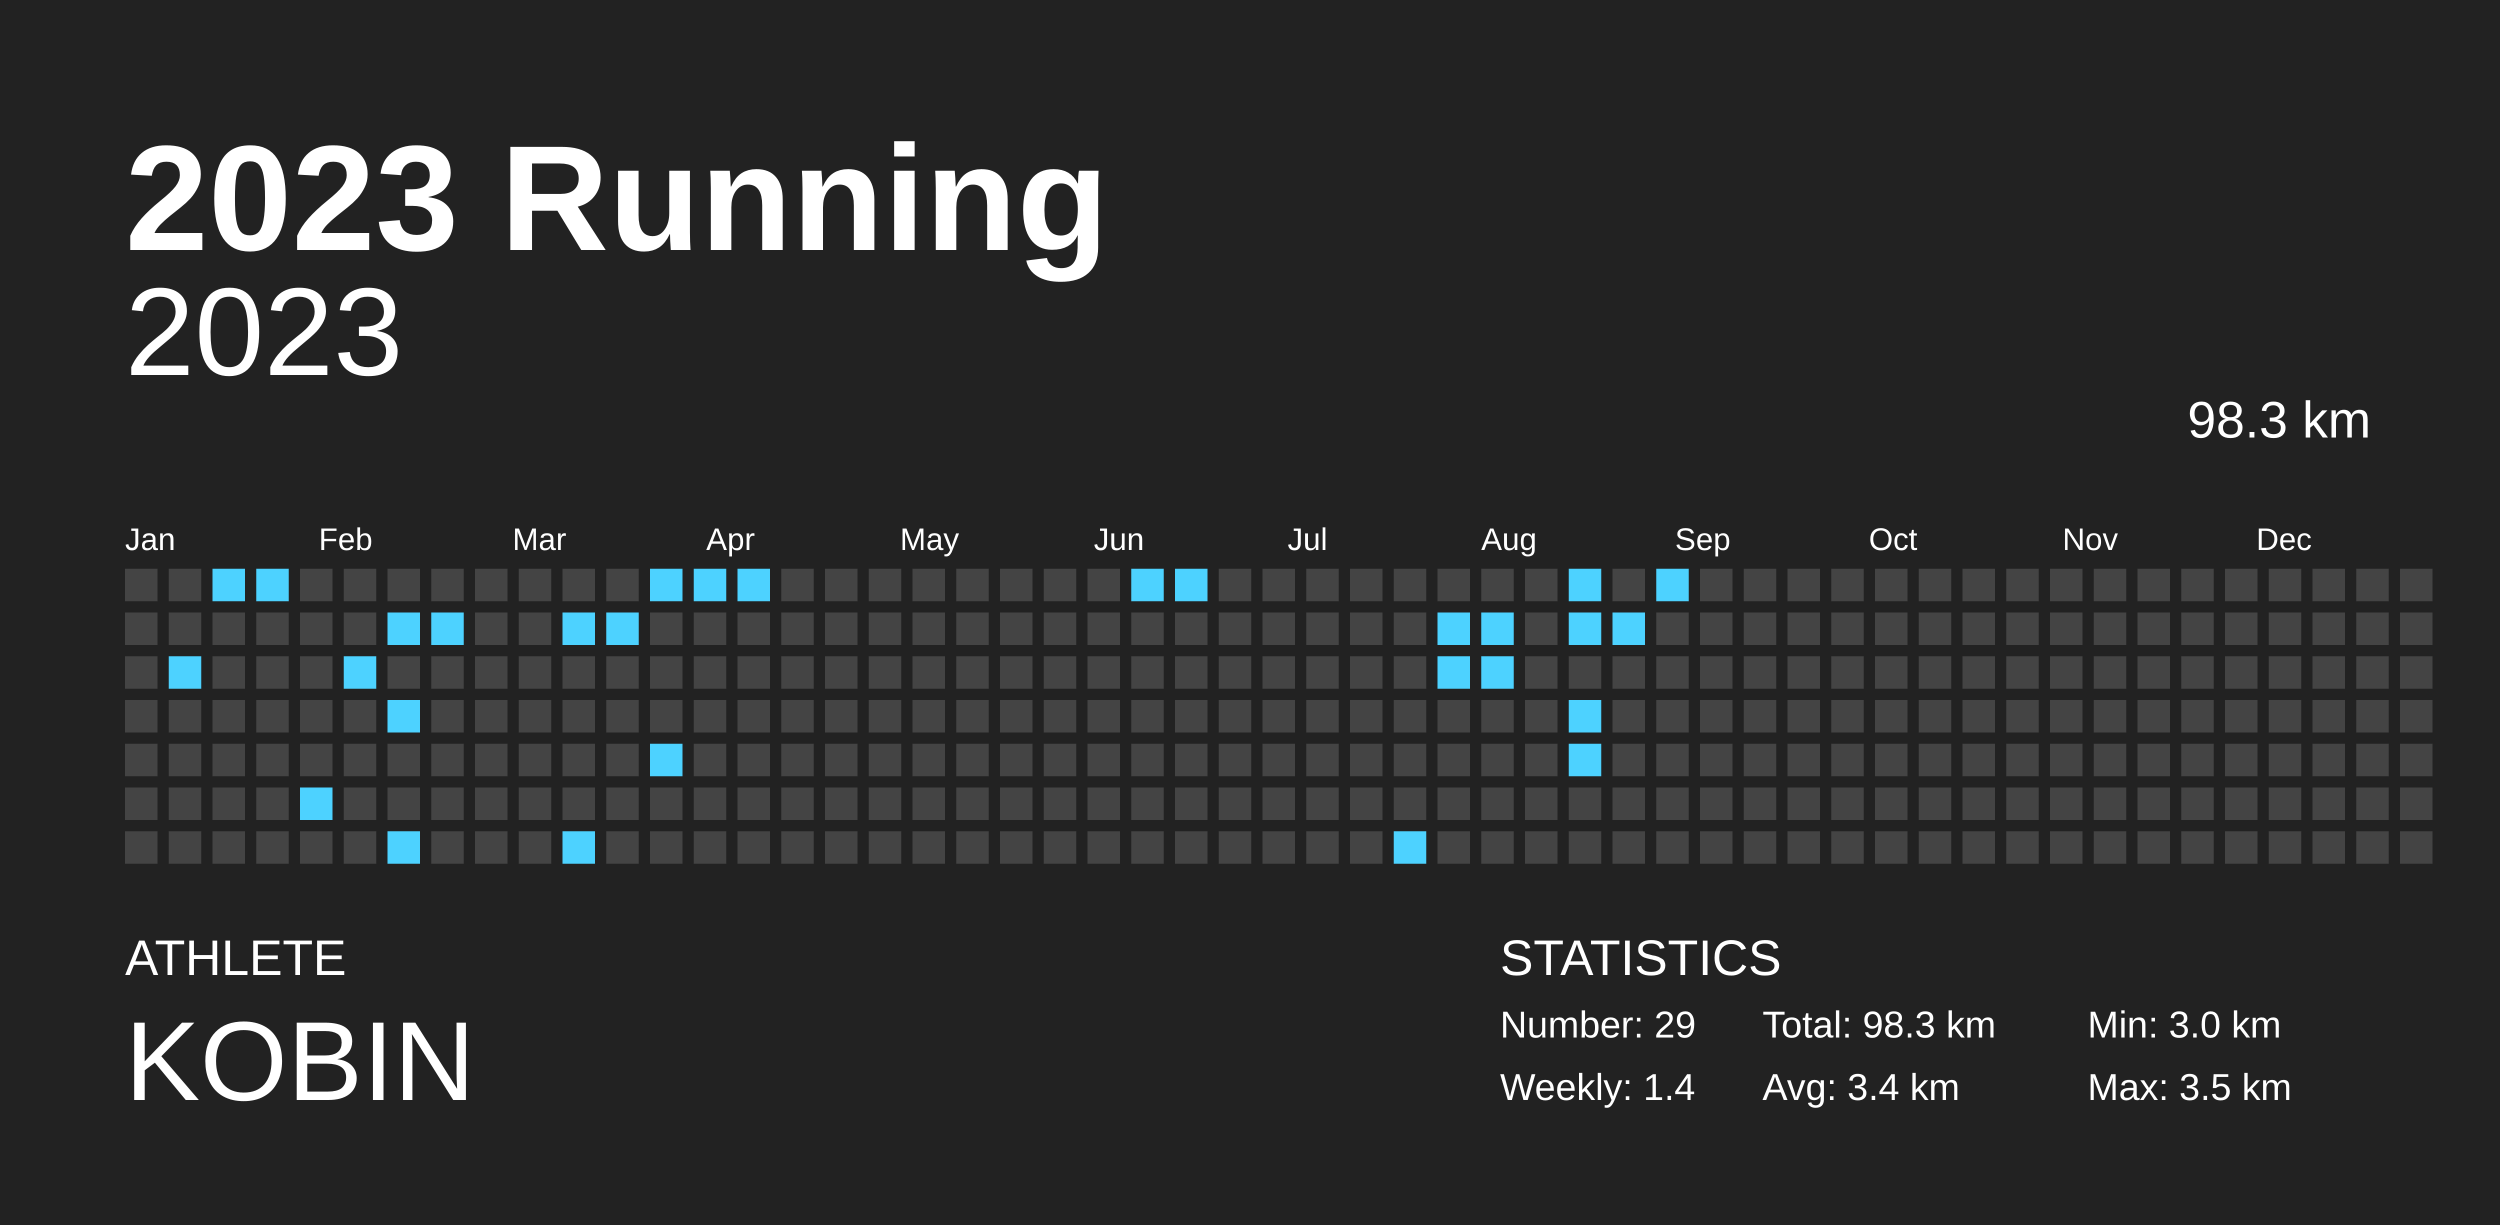
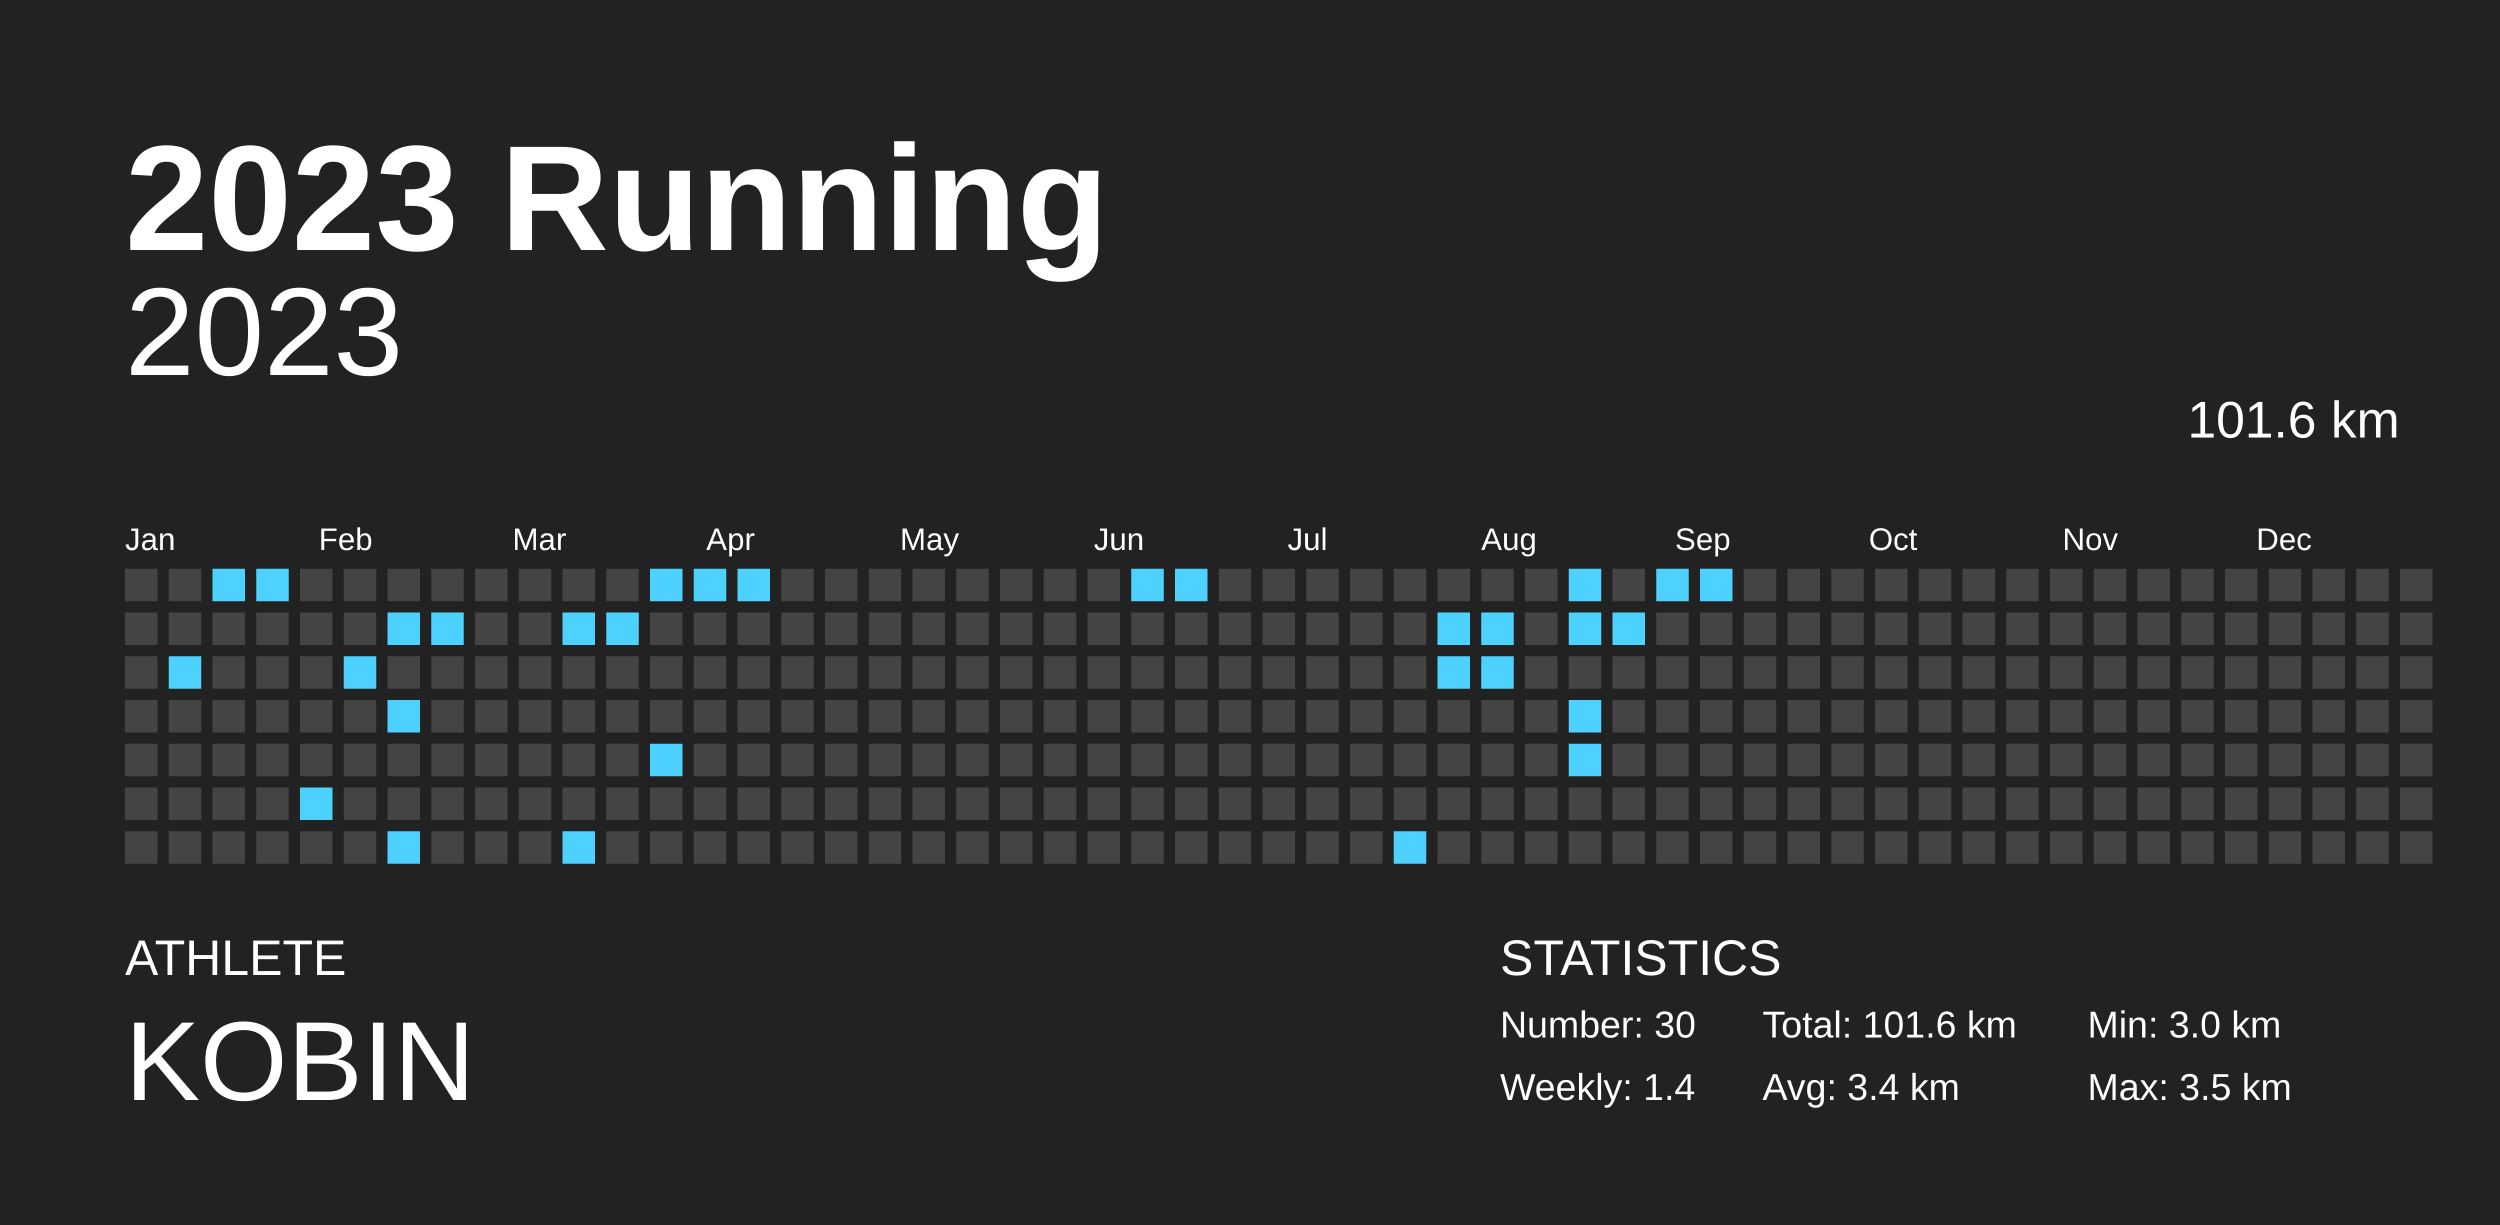
<svg xmlns="http://www.w3.org/2000/svg" baseProfile="full" height="98mm" version="1.1" viewBox="0,0,200,98" width="200mm">
  <defs />
  <rect fill="#222222" height="98" width="200" x="0" y="0" />
  <text fill="#FFFFFF" style="font-size:12px; font-family:Arial; font-weight:bold;" x="10" y="20">2023 Running</text>
  <text fill="#FFFFFF" style="font-size:4px; font-family:Arial" x="10" y="78">ATHLETE</text>
  <text fill="#FFFFFF" style="font-size:9px; font-family:Arial" x="10" y="88">KOBIN</text>
  <text fill="#FFFFFF" style="font-size:4px; font-family:Arial" x="120" y="78">STATISTICS</text>
-   <text fill="#FFFFFF" style="font-size:3px; font-family:Arial" x="120" y="83">Number: 29</text>
+   <text fill="#FFFFFF" style="font-size:3px; font-family:Arial" x="120" y="83">Number: 30</text>
  <text fill="#FFFFFF" style="font-size:3px; font-family:Arial" x="120" y="88">Weekly: 1.4</text>
-   <text fill="#FFFFFF" style="font-size:3px; font-family:Arial" x="141" y="83">Total: 98.3 km</text>
+   <text fill="#FFFFFF" style="font-size:3px; font-family:Arial" x="141" y="83">Total: 101.6 km</text>
  <text fill="#FFFFFF" style="font-size:3px; font-family:Arial" x="141" y="88">Avg: 3.4 km</text>
  <text fill="#FFFFFF" style="font-size:3px; font-family:Arial" x="167" y="83">Min: 3.0 km</text>
  <text fill="#FFFFFF" style="font-size:3px; font-family:Arial" x="167" y="88">Max: 3.5 km</text>
  <text alignment-baseline="hanging" fill="#FFFFFF" style="font-size:10.0px; font-family:Arial;" x="10" y="30">2023</text>
-   <text alignment-baseline="hanging" fill="#FFFFFF" style="font-size:4.125px; font-family:Arial;" x="175" y="35">98.3 km</text>
+   <text alignment-baseline="hanging" fill="#FFFFFF" style="font-size:4.125px; font-family:Arial;" x="175" y="35">101.6 km</text>
  <text fill="#FFFFFF" style="font-size:2.5px; font-family:Arial" x="10.0" y="44">Jan</text>
  <text fill="#FFFFFF" style="font-size:2.5px; font-family:Arial" x="25.5" y="44">Feb</text>
  <text fill="#FFFFFF" style="font-size:2.5px; font-family:Arial" x="41.0" y="44">Mar</text>
  <text fill="#FFFFFF" style="font-size:2.5px; font-family:Arial" x="56.5" y="44">Apr</text>
  <text fill="#FFFFFF" style="font-size:2.5px; font-family:Arial" x="72.0" y="44">May</text>
  <text fill="#FFFFFF" style="font-size:2.5px; font-family:Arial" x="87.5" y="44">Jun</text>
  <text fill="#FFFFFF" style="font-size:2.5px; font-family:Arial" x="103.0" y="44">Jul</text>
  <text fill="#FFFFFF" style="font-size:2.5px; font-family:Arial" x="118.5" y="44">Aug</text>
  <text fill="#FFFFFF" style="font-size:2.5px; font-family:Arial" x="134.0" y="44">Sep</text>
  <text fill="#FFFFFF" style="font-size:2.5px; font-family:Arial" x="149.5" y="44">Oct</text>
  <text fill="#FFFFFF" style="font-size:2.5px; font-family:Arial" x="165.0" y="44">Nov</text>
  <text fill="#FFFFFF" style="font-size:2.5px; font-family:Arial" x="180.5" y="44">Dec</text>
  <rect fill="#444444" height="2.6" width="2.6" x="10.0" y="45.5" />
  <rect fill="#444444" height="2.6" width="2.6" x="10.0" y="49.0" />
  <rect fill="#444444" height="2.6" width="2.6" x="10.0" y="52.5" />
  <rect fill="#444444" height="2.6" width="2.6" x="10.0" y="56.0" />
  <rect fill="#444444" height="2.6" width="2.6" x="10.0" y="59.5" />
  <rect fill="#444444" height="2.6" width="2.6" x="10.0" y="63.0" />
  <rect fill="#444444" height="2.6" width="2.6" x="10.0" y="66.5" />
  <rect fill="#444444" height="2.6" width="2.6" x="13.5" y="45.5" />
  <rect fill="#444444" height="2.6" width="2.6" x="13.5" y="49.0" />
  <rect fill="#4dd2ff" height="2.6" width="2.6" x="13.5" y="52.5" />
  <rect fill="#444444" height="2.6" width="2.6" x="13.5" y="56.0" />
  <rect fill="#444444" height="2.6" width="2.6" x="13.5" y="59.5" />
  <rect fill="#444444" height="2.6" width="2.6" x="13.5" y="63.0" />
  <rect fill="#444444" height="2.6" width="2.6" x="13.5" y="66.5" />
  <rect fill="#4dd2ff" height="2.6" width="2.6" x="17.0" y="45.5" />
  <rect fill="#444444" height="2.6" width="2.6" x="17.0" y="49.0" />
  <rect fill="#444444" height="2.6" width="2.6" x="17.0" y="52.5" />
  <rect fill="#444444" height="2.6" width="2.6" x="17.0" y="56.0" />
  <rect fill="#444444" height="2.6" width="2.6" x="17.0" y="59.5" />
  <rect fill="#444444" height="2.6" width="2.6" x="17.0" y="63.0" />
  <rect fill="#444444" height="2.6" width="2.6" x="17.0" y="66.5" />
  <rect fill="#4dd2ff" height="2.6" width="2.6" x="20.5" y="45.5" />
  <rect fill="#444444" height="2.6" width="2.6" x="20.5" y="49.0" />
  <rect fill="#444444" height="2.6" width="2.6" x="20.5" y="52.5" />
  <rect fill="#444444" height="2.6" width="2.6" x="20.5" y="56.0" />
  <rect fill="#444444" height="2.6" width="2.6" x="20.5" y="59.5" />
  <rect fill="#444444" height="2.6" width="2.6" x="20.5" y="63.0" />
  <rect fill="#444444" height="2.6" width="2.6" x="20.5" y="66.5" />
  <rect fill="#444444" height="2.6" width="2.6" x="24.0" y="45.5" />
  <rect fill="#444444" height="2.6" width="2.6" x="24.0" y="49.0" />
  <rect fill="#444444" height="2.6" width="2.6" x="24.0" y="52.5" />
  <rect fill="#444444" height="2.6" width="2.6" x="24.0" y="56.0" />
  <rect fill="#444444" height="2.6" width="2.6" x="24.0" y="59.5" />
  <rect fill="#4dd2ff" height="2.6" width="2.6" x="24.0" y="63.0" />
  <rect fill="#444444" height="2.6" width="2.6" x="24.0" y="66.5" />
  <rect fill="#444444" height="2.6" width="2.6" x="27.5" y="45.5" />
  <rect fill="#444444" height="2.6" width="2.6" x="27.5" y="49.0" />
  <rect fill="#4dd2ff" height="2.6" width="2.6" x="27.5" y="52.5" />
  <rect fill="#444444" height="2.6" width="2.6" x="27.5" y="56.0" />
  <rect fill="#444444" height="2.6" width="2.6" x="27.5" y="59.5" />
  <rect fill="#444444" height="2.6" width="2.6" x="27.5" y="63.0" />
  <rect fill="#444444" height="2.6" width="2.6" x="27.5" y="66.5" />
  <rect fill="#444444" height="2.6" width="2.6" x="31.0" y="45.5" />
  <rect fill="#4dd2ff" height="2.6" width="2.6" x="31.0" y="49.0" />
  <rect fill="#444444" height="2.6" width="2.6" x="31.0" y="52.5" />
  <rect fill="#4dd2ff" height="2.6" width="2.6" x="31.0" y="56.0" />
  <rect fill="#444444" height="2.6" width="2.6" x="31.0" y="59.5" />
  <rect fill="#444444" height="2.6" width="2.6" x="31.0" y="63.0" />
  <rect fill="#4dd2ff" height="2.6" width="2.6" x="31.0" y="66.5" />
  <rect fill="#444444" height="2.6" width="2.6" x="34.5" y="45.5" />
  <rect fill="#4dd2ff" height="2.6" width="2.6" x="34.5" y="49.0" />
  <rect fill="#444444" height="2.6" width="2.6" x="34.5" y="52.5" />
  <rect fill="#444444" height="2.6" width="2.6" x="34.5" y="56.0" />
  <rect fill="#444444" height="2.6" width="2.6" x="34.5" y="59.5" />
  <rect fill="#444444" height="2.6" width="2.6" x="34.5" y="63.0" />
  <rect fill="#444444" height="2.6" width="2.6" x="34.5" y="66.5" />
  <rect fill="#444444" height="2.6" width="2.6" x="38.0" y="45.5" />
  <rect fill="#444444" height="2.6" width="2.6" x="38.0" y="49.0" />
  <rect fill="#444444" height="2.6" width="2.6" x="38.0" y="52.5" />
  <rect fill="#444444" height="2.6" width="2.6" x="38.0" y="56.0" />
  <rect fill="#444444" height="2.6" width="2.6" x="38.0" y="59.5" />
  <rect fill="#444444" height="2.6" width="2.6" x="38.0" y="63.0" />
  <rect fill="#444444" height="2.6" width="2.6" x="38.0" y="66.5" />
  <rect fill="#444444" height="2.6" width="2.6" x="41.5" y="45.5" />
  <rect fill="#444444" height="2.6" width="2.6" x="41.5" y="49.0" />
  <rect fill="#444444" height="2.6" width="2.6" x="41.5" y="52.5" />
  <rect fill="#444444" height="2.6" width="2.6" x="41.5" y="56.0" />
  <rect fill="#444444" height="2.6" width="2.6" x="41.5" y="59.5" />
  <rect fill="#444444" height="2.6" width="2.6" x="41.5" y="63.0" />
  <rect fill="#444444" height="2.6" width="2.6" x="41.5" y="66.5" />
  <rect fill="#444444" height="2.6" width="2.6" x="45.0" y="45.5" />
  <rect fill="#4dd2ff" height="2.6" width="2.6" x="45.0" y="49.0" />
  <rect fill="#444444" height="2.6" width="2.6" x="45.0" y="52.5" />
  <rect fill="#444444" height="2.6" width="2.6" x="45.0" y="56.0" />
  <rect fill="#444444" height="2.6" width="2.6" x="45.0" y="59.5" />
  <rect fill="#444444" height="2.6" width="2.6" x="45.0" y="63.0" />
  <rect fill="#4dd2ff" height="2.6" width="2.6" x="45.0" y="66.5" />
  <rect fill="#444444" height="2.6" width="2.6" x="48.5" y="45.5" />
  <rect fill="#4dd2ff" height="2.6" width="2.6" x="48.5" y="49.0" />
  <rect fill="#444444" height="2.6" width="2.6" x="48.5" y="52.5" />
  <rect fill="#444444" height="2.6" width="2.6" x="48.5" y="56.0" />
  <rect fill="#444444" height="2.6" width="2.6" x="48.5" y="59.5" />
  <rect fill="#444444" height="2.6" width="2.6" x="48.5" y="63.0" />
  <rect fill="#444444" height="2.6" width="2.6" x="48.5" y="66.5" />
  <rect fill="#4dd2ff" height="2.6" width="2.6" x="52.0" y="45.5" />
  <rect fill="#444444" height="2.6" width="2.6" x="52.0" y="49.0" />
  <rect fill="#444444" height="2.6" width="2.6" x="52.0" y="52.5" />
  <rect fill="#444444" height="2.6" width="2.6" x="52.0" y="56.0" />
  <rect fill="#4dd2ff" height="2.6" width="2.6" x="52.0" y="59.5" />
  <rect fill="#444444" height="2.6" width="2.6" x="52.0" y="63.0" />
  <rect fill="#444444" height="2.6" width="2.6" x="52.0" y="66.5" />
  <rect fill="#4dd2ff" height="2.6" width="2.6" x="55.5" y="45.5" />
  <rect fill="#444444" height="2.6" width="2.6" x="55.5" y="49.0" />
  <rect fill="#444444" height="2.6" width="2.6" x="55.5" y="52.5" />
  <rect fill="#444444" height="2.6" width="2.6" x="55.5" y="56.0" />
  <rect fill="#444444" height="2.6" width="2.6" x="55.5" y="59.5" />
  <rect fill="#444444" height="2.6" width="2.6" x="55.5" y="63.0" />
  <rect fill="#444444" height="2.6" width="2.6" x="55.5" y="66.5" />
  <rect fill="#4dd2ff" height="2.6" width="2.6" x="59.0" y="45.5" />
  <rect fill="#444444" height="2.6" width="2.6" x="59.0" y="49.0" />
  <rect fill="#444444" height="2.6" width="2.6" x="59.0" y="52.5" />
  <rect fill="#444444" height="2.6" width="2.6" x="59.0" y="56.0" />
  <rect fill="#444444" height="2.6" width="2.6" x="59.0" y="59.5" />
  <rect fill="#444444" height="2.6" width="2.6" x="59.0" y="63.0" />
  <rect fill="#444444" height="2.6" width="2.6" x="59.0" y="66.5" />
  <rect fill="#444444" height="2.6" width="2.6" x="62.5" y="45.5" />
  <rect fill="#444444" height="2.6" width="2.6" x="62.5" y="49.0" />
  <rect fill="#444444" height="2.6" width="2.6" x="62.5" y="52.5" />
  <rect fill="#444444" height="2.6" width="2.6" x="62.5" y="56.0" />
  <rect fill="#444444" height="2.6" width="2.6" x="62.5" y="59.5" />
  <rect fill="#444444" height="2.6" width="2.6" x="62.5" y="63.0" />
  <rect fill="#444444" height="2.6" width="2.6" x="62.5" y="66.5" />
  <rect fill="#444444" height="2.6" width="2.6" x="66.0" y="45.5" />
  <rect fill="#444444" height="2.6" width="2.6" x="66.0" y="49.0" />
  <rect fill="#444444" height="2.6" width="2.6" x="66.0" y="52.5" />
  <rect fill="#444444" height="2.6" width="2.6" x="66.0" y="56.0" />
  <rect fill="#444444" height="2.6" width="2.6" x="66.0" y="59.5" />
  <rect fill="#444444" height="2.6" width="2.6" x="66.0" y="63.0" />
  <rect fill="#444444" height="2.6" width="2.6" x="66.0" y="66.5" />
  <rect fill="#444444" height="2.6" width="2.6" x="69.5" y="45.5" />
  <rect fill="#444444" height="2.6" width="2.6" x="69.5" y="49.0" />
  <rect fill="#444444" height="2.6" width="2.6" x="69.5" y="52.5" />
  <rect fill="#444444" height="2.6" width="2.6" x="69.5" y="56.0" />
  <rect fill="#444444" height="2.6" width="2.6" x="69.5" y="59.5" />
  <rect fill="#444444" height="2.6" width="2.6" x="69.5" y="63.0" />
  <rect fill="#444444" height="2.6" width="2.6" x="69.5" y="66.5" />
  <rect fill="#444444" height="2.6" width="2.6" x="73.0" y="45.5" />
  <rect fill="#444444" height="2.6" width="2.6" x="73.0" y="49.0" />
  <rect fill="#444444" height="2.6" width="2.6" x="73.0" y="52.5" />
  <rect fill="#444444" height="2.6" width="2.6" x="73.0" y="56.0" />
  <rect fill="#444444" height="2.6" width="2.6" x="73.0" y="59.5" />
  <rect fill="#444444" height="2.6" width="2.6" x="73.0" y="63.0" />
  <rect fill="#444444" height="2.6" width="2.6" x="73.0" y="66.5" />
  <rect fill="#444444" height="2.6" width="2.6" x="76.5" y="45.5" />
  <rect fill="#444444" height="2.6" width="2.6" x="76.5" y="49.0" />
  <rect fill="#444444" height="2.6" width="2.6" x="76.5" y="52.5" />
  <rect fill="#444444" height="2.6" width="2.6" x="76.5" y="56.0" />
  <rect fill="#444444" height="2.6" width="2.6" x="76.5" y="59.5" />
  <rect fill="#444444" height="2.6" width="2.6" x="76.5" y="63.0" />
  <rect fill="#444444" height="2.6" width="2.6" x="76.5" y="66.5" />
  <rect fill="#444444" height="2.6" width="2.6" x="80.0" y="45.5" />
  <rect fill="#444444" height="2.6" width="2.6" x="80.0" y="49.0" />
  <rect fill="#444444" height="2.6" width="2.6" x="80.0" y="52.5" />
  <rect fill="#444444" height="2.6" width="2.6" x="80.0" y="56.0" />
  <rect fill="#444444" height="2.6" width="2.6" x="80.0" y="59.5" />
  <rect fill="#444444" height="2.6" width="2.6" x="80.0" y="63.0" />
  <rect fill="#444444" height="2.6" width="2.6" x="80.0" y="66.5" />
  <rect fill="#444444" height="2.6" width="2.6" x="83.5" y="45.5" />
  <rect fill="#444444" height="2.6" width="2.6" x="83.5" y="49.0" />
  <rect fill="#444444" height="2.6" width="2.6" x="83.5" y="52.5" />
  <rect fill="#444444" height="2.6" width="2.6" x="83.5" y="56.0" />
  <rect fill="#444444" height="2.6" width="2.6" x="83.5" y="59.5" />
  <rect fill="#444444" height="2.6" width="2.6" x="83.5" y="63.0" />
  <rect fill="#444444" height="2.6" width="2.6" x="83.5" y="66.5" />
  <rect fill="#444444" height="2.6" width="2.6" x="87.0" y="45.5" />
  <rect fill="#444444" height="2.6" width="2.6" x="87.0" y="49.0" />
  <rect fill="#444444" height="2.6" width="2.6" x="87.0" y="52.5" />
  <rect fill="#444444" height="2.6" width="2.6" x="87.0" y="56.0" />
  <rect fill="#444444" height="2.6" width="2.6" x="87.0" y="59.5" />
  <rect fill="#444444" height="2.6" width="2.6" x="87.0" y="63.0" />
  <rect fill="#444444" height="2.6" width="2.6" x="87.0" y="66.5" />
  <rect fill="#4dd2ff" height="2.6" width="2.6" x="90.5" y="45.5" />
  <rect fill="#444444" height="2.6" width="2.6" x="90.5" y="49.0" />
  <rect fill="#444444" height="2.6" width="2.6" x="90.5" y="52.5" />
  <rect fill="#444444" height="2.6" width="2.6" x="90.5" y="56.0" />
  <rect fill="#444444" height="2.6" width="2.6" x="90.5" y="59.5" />
  <rect fill="#444444" height="2.6" width="2.6" x="90.5" y="63.0" />
  <rect fill="#444444" height="2.6" width="2.6" x="90.5" y="66.5" />
  <rect fill="#4dd2ff" height="2.6" width="2.6" x="94.0" y="45.5" />
  <rect fill="#444444" height="2.6" width="2.6" x="94.0" y="49.0" />
  <rect fill="#444444" height="2.6" width="2.6" x="94.0" y="52.5" />
  <rect fill="#444444" height="2.6" width="2.6" x="94.0" y="56.0" />
  <rect fill="#444444" height="2.6" width="2.6" x="94.0" y="59.5" />
  <rect fill="#444444" height="2.6" width="2.6" x="94.0" y="63.0" />
  <rect fill="#444444" height="2.6" width="2.6" x="94.0" y="66.5" />
  <rect fill="#444444" height="2.6" width="2.6" x="97.5" y="45.5" />
  <rect fill="#444444" height="2.6" width="2.6" x="97.5" y="49.0" />
  <rect fill="#444444" height="2.6" width="2.6" x="97.5" y="52.5" />
  <rect fill="#444444" height="2.6" width="2.6" x="97.5" y="56.0" />
  <rect fill="#444444" height="2.6" width="2.6" x="97.5" y="59.5" />
  <rect fill="#444444" height="2.6" width="2.6" x="97.5" y="63.0" />
  <rect fill="#444444" height="2.6" width="2.6" x="97.5" y="66.5" />
  <rect fill="#444444" height="2.6" width="2.6" x="101.0" y="45.5" />
  <rect fill="#444444" height="2.6" width="2.6" x="101.0" y="49.0" />
  <rect fill="#444444" height="2.6" width="2.6" x="101.0" y="52.5" />
  <rect fill="#444444" height="2.6" width="2.6" x="101.0" y="56.0" />
  <rect fill="#444444" height="2.6" width="2.6" x="101.0" y="59.5" />
  <rect fill="#444444" height="2.6" width="2.6" x="101.0" y="63.0" />
  <rect fill="#444444" height="2.6" width="2.6" x="101.0" y="66.5" />
  <rect fill="#444444" height="2.6" width="2.6" x="104.5" y="45.5" />
  <rect fill="#444444" height="2.6" width="2.6" x="104.5" y="49.0" />
  <rect fill="#444444" height="2.6" width="2.6" x="104.5" y="52.5" />
  <rect fill="#444444" height="2.6" width="2.6" x="104.5" y="56.0" />
  <rect fill="#444444" height="2.6" width="2.6" x="104.5" y="59.5" />
  <rect fill="#444444" height="2.6" width="2.6" x="104.5" y="63.0" />
  <rect fill="#444444" height="2.6" width="2.6" x="104.5" y="66.5" />
  <rect fill="#444444" height="2.6" width="2.6" x="108.0" y="45.5" />
  <rect fill="#444444" height="2.6" width="2.6" x="108.0" y="49.0" />
  <rect fill="#444444" height="2.6" width="2.6" x="108.0" y="52.5" />
  <rect fill="#444444" height="2.6" width="2.6" x="108.0" y="56.0" />
  <rect fill="#444444" height="2.6" width="2.6" x="108.0" y="59.5" />
  <rect fill="#444444" height="2.6" width="2.6" x="108.0" y="63.0" />
  <rect fill="#444444" height="2.6" width="2.6" x="108.0" y="66.5" />
  <rect fill="#444444" height="2.6" width="2.6" x="111.5" y="45.5" />
  <rect fill="#444444" height="2.6" width="2.6" x="111.5" y="49.0" />
  <rect fill="#444444" height="2.6" width="2.6" x="111.5" y="52.5" />
  <rect fill="#444444" height="2.6" width="2.6" x="111.5" y="56.0" />
  <rect fill="#444444" height="2.6" width="2.6" x="111.5" y="59.5" />
  <rect fill="#444444" height="2.6" width="2.6" x="111.5" y="63.0" />
  <rect fill="#4dd2ff" height="2.6" width="2.6" x="111.5" y="66.5" />
  <rect fill="#444444" height="2.6" width="2.6" x="115.0" y="45.5" />
  <rect fill="#4dd2ff" height="2.6" width="2.6" x="115.0" y="49.0" />
  <rect fill="#4dd2ff" height="2.6" width="2.6" x="115.0" y="52.5" />
  <rect fill="#444444" height="2.6" width="2.6" x="115.0" y="56.0" />
  <rect fill="#444444" height="2.6" width="2.6" x="115.0" y="59.5" />
  <rect fill="#444444" height="2.6" width="2.6" x="115.0" y="63.0" />
  <rect fill="#444444" height="2.6" width="2.6" x="115.0" y="66.5" />
  <rect fill="#444444" height="2.6" width="2.6" x="118.5" y="45.5" />
  <rect fill="#4dd2ff" height="2.6" width="2.6" x="118.5" y="49.0" />
  <rect fill="#4dd2ff" height="2.6" width="2.6" x="118.5" y="52.5" />
  <rect fill="#444444" height="2.6" width="2.6" x="118.5" y="56.0" />
  <rect fill="#444444" height="2.6" width="2.6" x="118.5" y="59.5" />
  <rect fill="#444444" height="2.6" width="2.6" x="118.5" y="63.0" />
  <rect fill="#444444" height="2.6" width="2.6" x="118.5" y="66.5" />
  <rect fill="#444444" height="2.6" width="2.6" x="122.0" y="45.5" />
  <rect fill="#444444" height="2.6" width="2.6" x="122.0" y="49.0" />
  <rect fill="#444444" height="2.6" width="2.6" x="122.0" y="52.5" />
  <rect fill="#444444" height="2.6" width="2.6" x="122.0" y="56.0" />
  <rect fill="#444444" height="2.6" width="2.6" x="122.0" y="59.5" />
  <rect fill="#444444" height="2.6" width="2.6" x="122.0" y="63.0" />
  <rect fill="#444444" height="2.6" width="2.6" x="122.0" y="66.5" />
  <rect fill="#4dd2ff" height="2.6" width="2.6" x="125.5" y="45.5" />
  <rect fill="#4dd2ff" height="2.6" width="2.6" x="125.5" y="49.0" />
  <rect fill="#444444" height="2.6" width="2.6" x="125.5" y="52.5" />
  <rect fill="#4dd2ff" height="2.6" width="2.6" x="125.5" y="56.0" />
  <rect fill="#4dd2ff" height="2.6" width="2.6" x="125.5" y="59.5" />
  <rect fill="#444444" height="2.6" width="2.6" x="125.5" y="63.0" />
  <rect fill="#444444" height="2.6" width="2.6" x="125.5" y="66.5" />
  <rect fill="#444444" height="2.6" width="2.6" x="129.0" y="45.5" />
  <rect fill="#4dd2ff" height="2.6" width="2.6" x="129.0" y="49.0" />
  <rect fill="#444444" height="2.6" width="2.6" x="129.0" y="52.5" />
  <rect fill="#444444" height="2.6" width="2.6" x="129.0" y="56.0" />
  <rect fill="#444444" height="2.6" width="2.6" x="129.0" y="59.5" />
  <rect fill="#444444" height="2.6" width="2.6" x="129.0" y="63.0" />
  <rect fill="#444444" height="2.6" width="2.6" x="129.0" y="66.5" />
  <rect fill="#4dd2ff" height="2.6" width="2.6" x="132.5" y="45.5" />
  <rect fill="#444444" height="2.6" width="2.6" x="132.5" y="49.0" />
  <rect fill="#444444" height="2.6" width="2.6" x="132.5" y="52.5" />
  <rect fill="#444444" height="2.6" width="2.6" x="132.5" y="56.0" />
  <rect fill="#444444" height="2.6" width="2.6" x="132.5" y="59.5" />
  <rect fill="#444444" height="2.6" width="2.6" x="132.5" y="63.0" />
  <rect fill="#444444" height="2.6" width="2.6" x="132.5" y="66.5" />
-   <rect fill="#444444" height="2.6" width="2.6" x="136.0" y="45.5" />
+   <rect fill="#4dd2ff" height="2.6" width="2.6" x="136.0" y="45.5" />
  <rect fill="#444444" height="2.6" width="2.6" x="136.0" y="49.0" />
  <rect fill="#444444" height="2.6" width="2.6" x="136.0" y="52.5" />
  <rect fill="#444444" height="2.6" width="2.6" x="136.0" y="56.0" />
  <rect fill="#444444" height="2.6" width="2.6" x="136.0" y="59.5" />
  <rect fill="#444444" height="2.6" width="2.6" x="136.0" y="63.0" />
  <rect fill="#444444" height="2.6" width="2.6" x="136.0" y="66.5" />
  <rect fill="#444444" height="2.6" width="2.6" x="139.5" y="45.5" />
  <rect fill="#444444" height="2.6" width="2.6" x="139.5" y="49.0" />
  <rect fill="#444444" height="2.6" width="2.6" x="139.5" y="52.5" />
  <rect fill="#444444" height="2.6" width="2.6" x="139.5" y="56.0" />
  <rect fill="#444444" height="2.6" width="2.6" x="139.5" y="59.5" />
  <rect fill="#444444" height="2.6" width="2.6" x="139.5" y="63.0" />
  <rect fill="#444444" height="2.6" width="2.6" x="139.5" y="66.5" />
  <rect fill="#444444" height="2.6" width="2.6" x="143.0" y="45.5" />
  <rect fill="#444444" height="2.6" width="2.6" x="143.0" y="49.0" />
  <rect fill="#444444" height="2.6" width="2.6" x="143.0" y="52.5" />
  <rect fill="#444444" height="2.6" width="2.6" x="143.0" y="56.0" />
  <rect fill="#444444" height="2.6" width="2.6" x="143.0" y="59.5" />
  <rect fill="#444444" height="2.6" width="2.6" x="143.0" y="63.0" />
  <rect fill="#444444" height="2.6" width="2.6" x="143.0" y="66.5" />
  <rect fill="#444444" height="2.6" width="2.6" x="146.5" y="45.5" />
  <rect fill="#444444" height="2.6" width="2.6" x="146.5" y="49.0" />
  <rect fill="#444444" height="2.6" width="2.6" x="146.5" y="52.5" />
  <rect fill="#444444" height="2.6" width="2.6" x="146.5" y="56.0" />
  <rect fill="#444444" height="2.6" width="2.6" x="146.5" y="59.5" />
  <rect fill="#444444" height="2.6" width="2.6" x="146.5" y="63.0" />
  <rect fill="#444444" height="2.6" width="2.6" x="146.5" y="66.5" />
  <rect fill="#444444" height="2.6" width="2.6" x="150.0" y="45.5" />
  <rect fill="#444444" height="2.6" width="2.6" x="150.0" y="49.0" />
  <rect fill="#444444" height="2.6" width="2.6" x="150.0" y="52.5" />
  <rect fill="#444444" height="2.6" width="2.6" x="150.0" y="56.0" />
  <rect fill="#444444" height="2.6" width="2.6" x="150.0" y="59.5" />
  <rect fill="#444444" height="2.6" width="2.6" x="150.0" y="63.0" />
  <rect fill="#444444" height="2.6" width="2.6" x="150.0" y="66.5" />
  <rect fill="#444444" height="2.6" width="2.6" x="153.5" y="45.5" />
  <rect fill="#444444" height="2.6" width="2.6" x="153.5" y="49.0" />
  <rect fill="#444444" height="2.6" width="2.6" x="153.5" y="52.5" />
  <rect fill="#444444" height="2.6" width="2.6" x="153.5" y="56.0" />
  <rect fill="#444444" height="2.6" width="2.6" x="153.5" y="59.5" />
  <rect fill="#444444" height="2.6" width="2.6" x="153.5" y="63.0" />
  <rect fill="#444444" height="2.6" width="2.6" x="153.5" y="66.5" />
  <rect fill="#444444" height="2.6" width="2.6" x="157.0" y="45.5" />
  <rect fill="#444444" height="2.6" width="2.6" x="157.0" y="49.0" />
  <rect fill="#444444" height="2.6" width="2.6" x="157.0" y="52.5" />
  <rect fill="#444444" height="2.6" width="2.6" x="157.0" y="56.0" />
  <rect fill="#444444" height="2.6" width="2.6" x="157.0" y="59.5" />
  <rect fill="#444444" height="2.6" width="2.6" x="157.0" y="63.0" />
  <rect fill="#444444" height="2.6" width="2.6" x="157.0" y="66.5" />
  <rect fill="#444444" height="2.6" width="2.6" x="160.5" y="45.5" />
  <rect fill="#444444" height="2.6" width="2.6" x="160.5" y="49.0" />
  <rect fill="#444444" height="2.6" width="2.6" x="160.5" y="52.5" />
  <rect fill="#444444" height="2.6" width="2.6" x="160.5" y="56.0" />
  <rect fill="#444444" height="2.6" width="2.6" x="160.5" y="59.5" />
  <rect fill="#444444" height="2.6" width="2.6" x="160.5" y="63.0" />
  <rect fill="#444444" height="2.6" width="2.6" x="160.5" y="66.5" />
  <rect fill="#444444" height="2.6" width="2.6" x="164.0" y="45.5" />
  <rect fill="#444444" height="2.6" width="2.6" x="164.0" y="49.0" />
  <rect fill="#444444" height="2.6" width="2.6" x="164.0" y="52.5" />
  <rect fill="#444444" height="2.6" width="2.6" x="164.0" y="56.0" />
  <rect fill="#444444" height="2.6" width="2.6" x="164.0" y="59.5" />
  <rect fill="#444444" height="2.6" width="2.6" x="164.0" y="63.0" />
  <rect fill="#444444" height="2.6" width="2.6" x="164.0" y="66.5" />
  <rect fill="#444444" height="2.6" width="2.6" x="167.5" y="45.5" />
  <rect fill="#444444" height="2.6" width="2.6" x="167.5" y="49.0" />
  <rect fill="#444444" height="2.6" width="2.6" x="167.5" y="52.5" />
  <rect fill="#444444" height="2.6" width="2.6" x="167.5" y="56.0" />
  <rect fill="#444444" height="2.6" width="2.6" x="167.5" y="59.5" />
  <rect fill="#444444" height="2.6" width="2.6" x="167.5" y="63.0" />
  <rect fill="#444444" height="2.6" width="2.6" x="167.5" y="66.5" />
  <rect fill="#444444" height="2.6" width="2.6" x="171.0" y="45.5" />
  <rect fill="#444444" height="2.6" width="2.6" x="171.0" y="49.0" />
  <rect fill="#444444" height="2.6" width="2.6" x="171.0" y="52.5" />
  <rect fill="#444444" height="2.6" width="2.6" x="171.0" y="56.0" />
  <rect fill="#444444" height="2.6" width="2.6" x="171.0" y="59.5" />
  <rect fill="#444444" height="2.6" width="2.6" x="171.0" y="63.0" />
  <rect fill="#444444" height="2.6" width="2.6" x="171.0" y="66.5" />
  <rect fill="#444444" height="2.6" width="2.6" x="174.5" y="45.5" />
  <rect fill="#444444" height="2.6" width="2.6" x="174.5" y="49.0" />
  <rect fill="#444444" height="2.6" width="2.6" x="174.5" y="52.5" />
  <rect fill="#444444" height="2.6" width="2.6" x="174.5" y="56.0" />
  <rect fill="#444444" height="2.6" width="2.6" x="174.5" y="59.5" />
  <rect fill="#444444" height="2.6" width="2.6" x="174.5" y="63.0" />
  <rect fill="#444444" height="2.6" width="2.6" x="174.5" y="66.5" />
  <rect fill="#444444" height="2.6" width="2.6" x="178.0" y="45.5" />
  <rect fill="#444444" height="2.6" width="2.6" x="178.0" y="49.0" />
  <rect fill="#444444" height="2.6" width="2.6" x="178.0" y="52.5" />
  <rect fill="#444444" height="2.6" width="2.6" x="178.0" y="56.0" />
  <rect fill="#444444" height="2.6" width="2.6" x="178.0" y="59.5" />
  <rect fill="#444444" height="2.6" width="2.6" x="178.0" y="63.0" />
  <rect fill="#444444" height="2.6" width="2.6" x="178.0" y="66.5" />
  <rect fill="#444444" height="2.6" width="2.6" x="181.5" y="45.5" />
  <rect fill="#444444" height="2.6" width="2.6" x="181.5" y="49.0" />
  <rect fill="#444444" height="2.6" width="2.6" x="181.5" y="52.5" />
  <rect fill="#444444" height="2.6" width="2.6" x="181.5" y="56.0" />
  <rect fill="#444444" height="2.6" width="2.6" x="181.5" y="59.5" />
  <rect fill="#444444" height="2.6" width="2.6" x="181.5" y="63.0" />
  <rect fill="#444444" height="2.6" width="2.6" x="181.5" y="66.5" />
  <rect fill="#444444" height="2.6" width="2.6" x="185.0" y="45.5" />
  <rect fill="#444444" height="2.6" width="2.6" x="185.0" y="49.0" />
  <rect fill="#444444" height="2.6" width="2.6" x="185.0" y="52.5" />
  <rect fill="#444444" height="2.6" width="2.6" x="185.0" y="56.0" />
  <rect fill="#444444" height="2.6" width="2.6" x="185.0" y="59.5" />
  <rect fill="#444444" height="2.6" width="2.6" x="185.0" y="63.0" />
  <rect fill="#444444" height="2.6" width="2.6" x="185.0" y="66.5" />
  <rect fill="#444444" height="2.6" width="2.6" x="188.5" y="45.5" />
  <rect fill="#444444" height="2.6" width="2.6" x="188.5" y="49.0" />
  <rect fill="#444444" height="2.6" width="2.6" x="188.5" y="52.5" />
  <rect fill="#444444" height="2.6" width="2.6" x="188.5" y="56.0" />
  <rect fill="#444444" height="2.6" width="2.6" x="188.5" y="59.5" />
  <rect fill="#444444" height="2.6" width="2.6" x="188.5" y="63.0" />
  <rect fill="#444444" height="2.6" width="2.6" x="188.5" y="66.5" />
  <rect fill="#444444" height="2.6" width="2.6" x="192.0" y="45.5" />
  <rect fill="#444444" height="2.6" width="2.6" x="192.0" y="49.0" />
  <rect fill="#444444" height="2.6" width="2.6" x="192.0" y="52.5" />
  <rect fill="#444444" height="2.6" width="2.6" x="192.0" y="56.0" />
  <rect fill="#444444" height="2.6" width="2.6" x="192.0" y="59.5" />
  <rect fill="#444444" height="2.6" width="2.6" x="192.0" y="63.0" />
  <rect fill="#444444" height="2.6" width="2.6" x="192.0" y="66.5" />
</svg>
